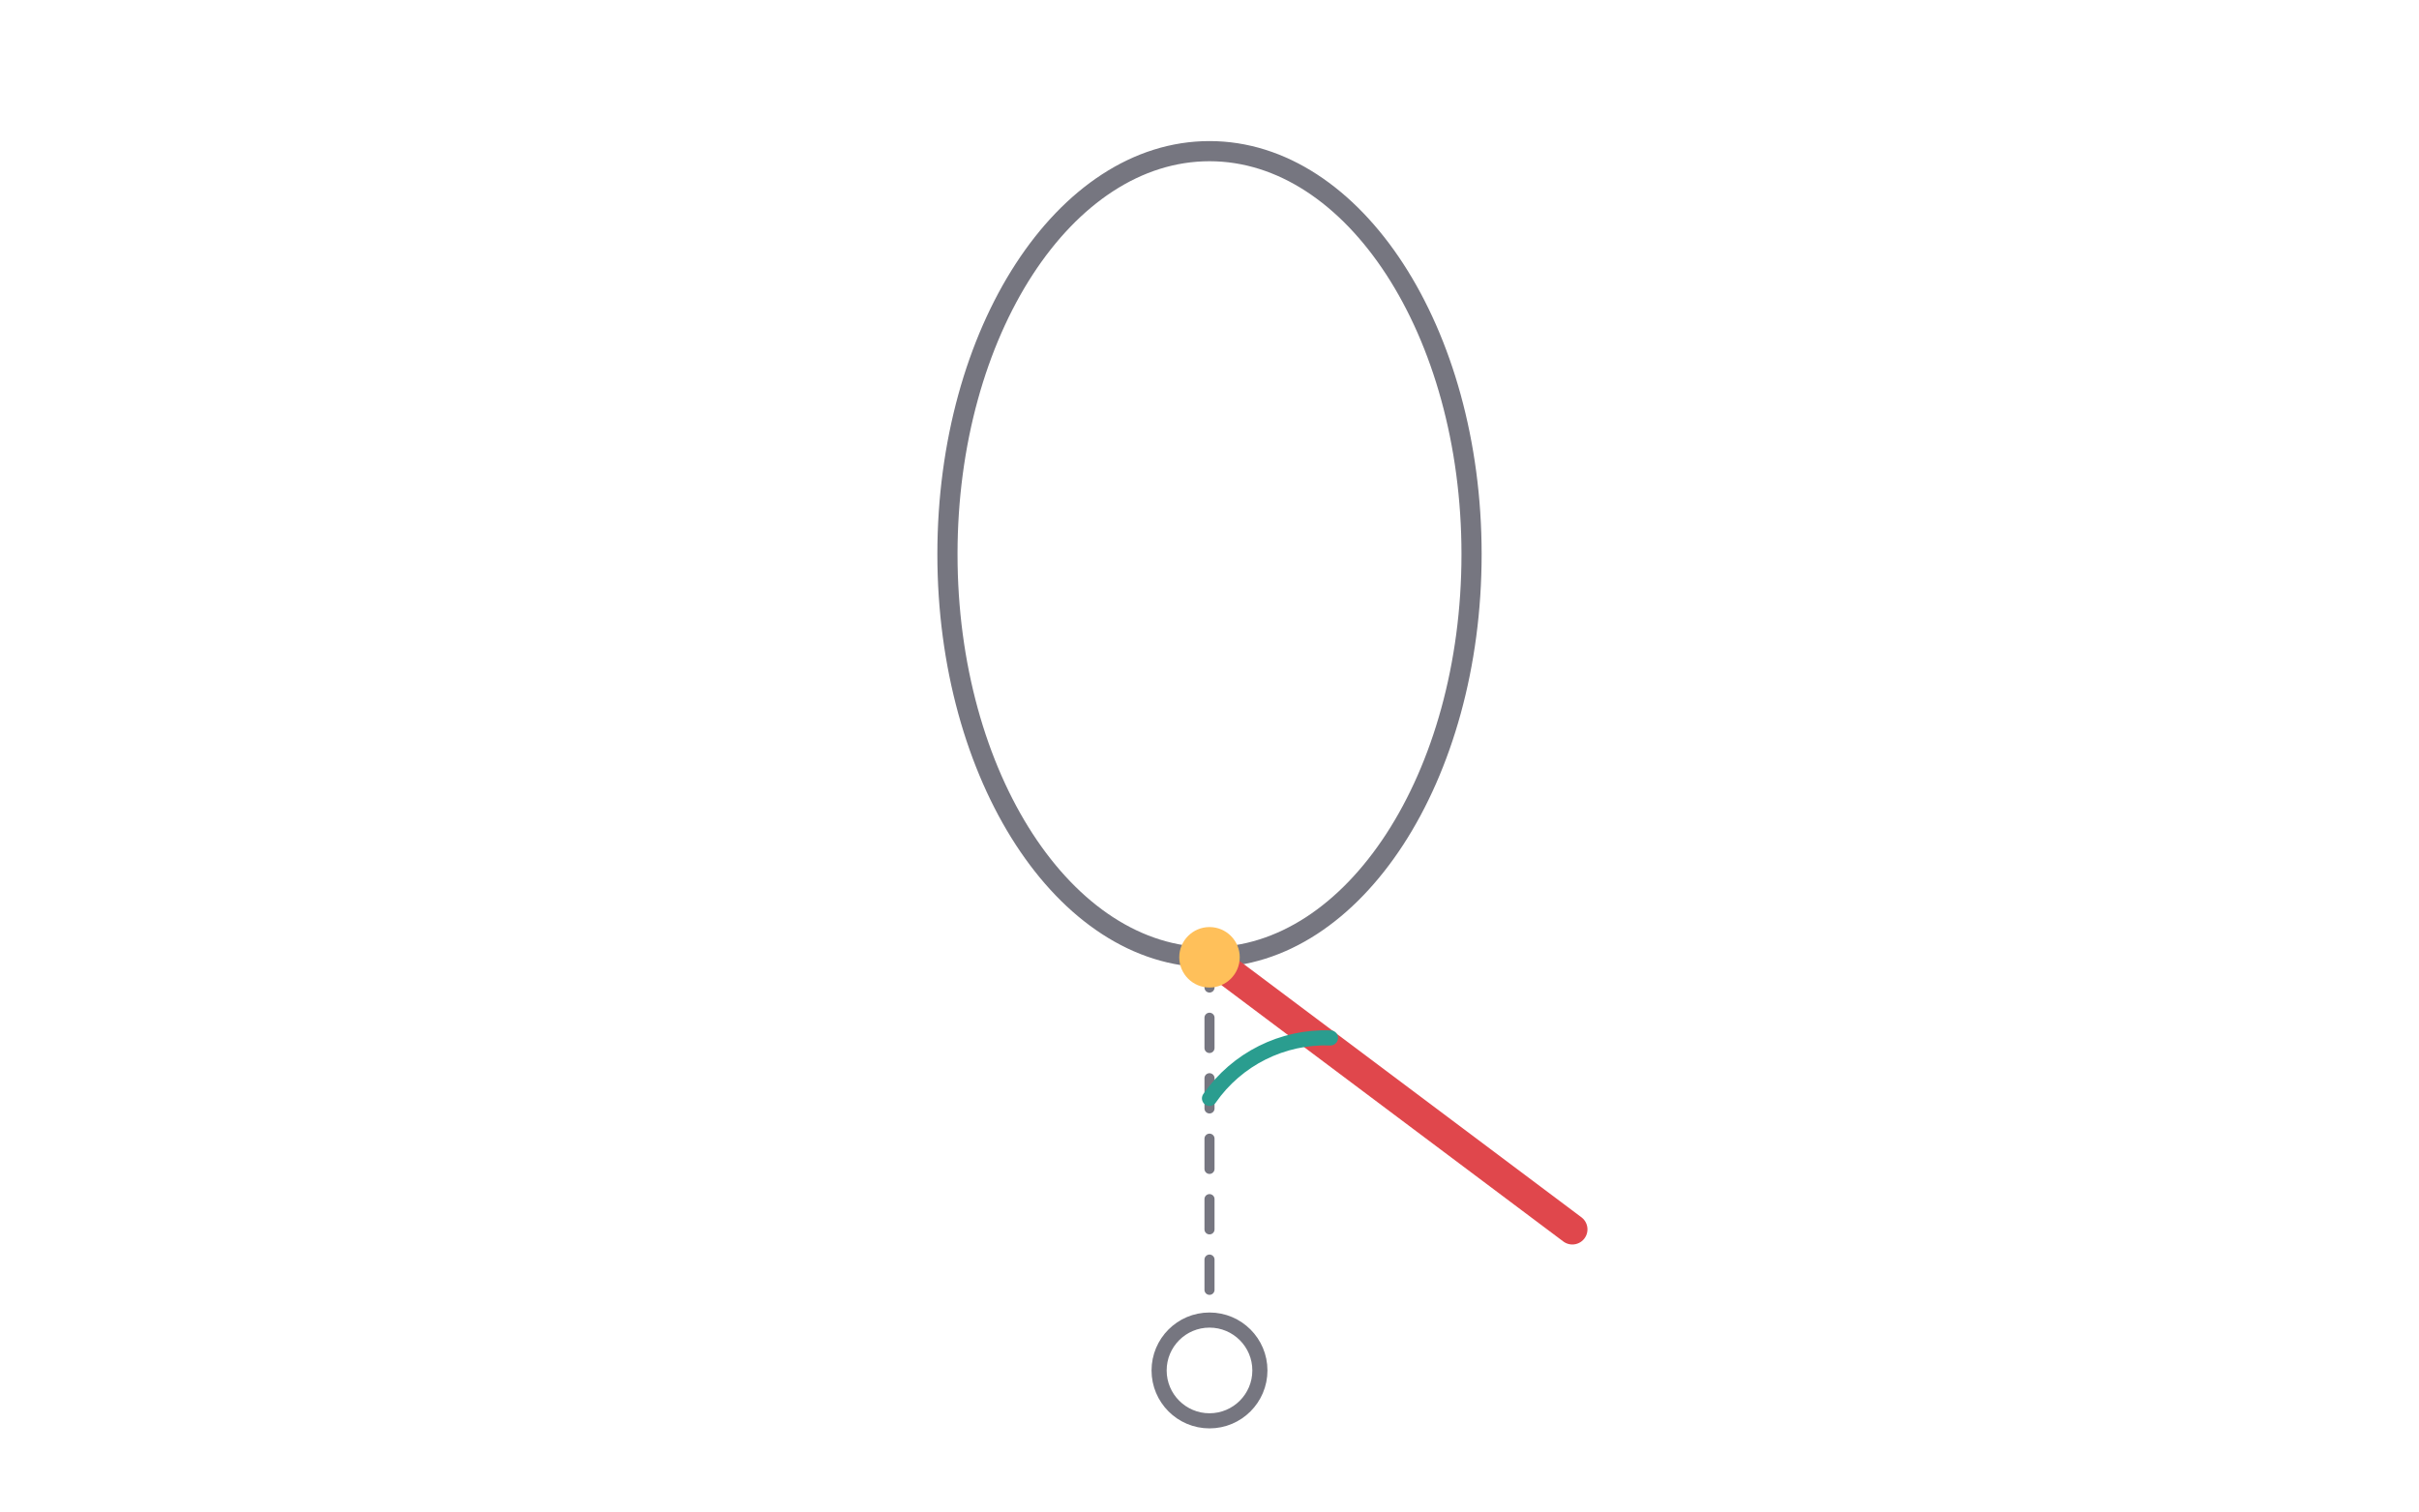
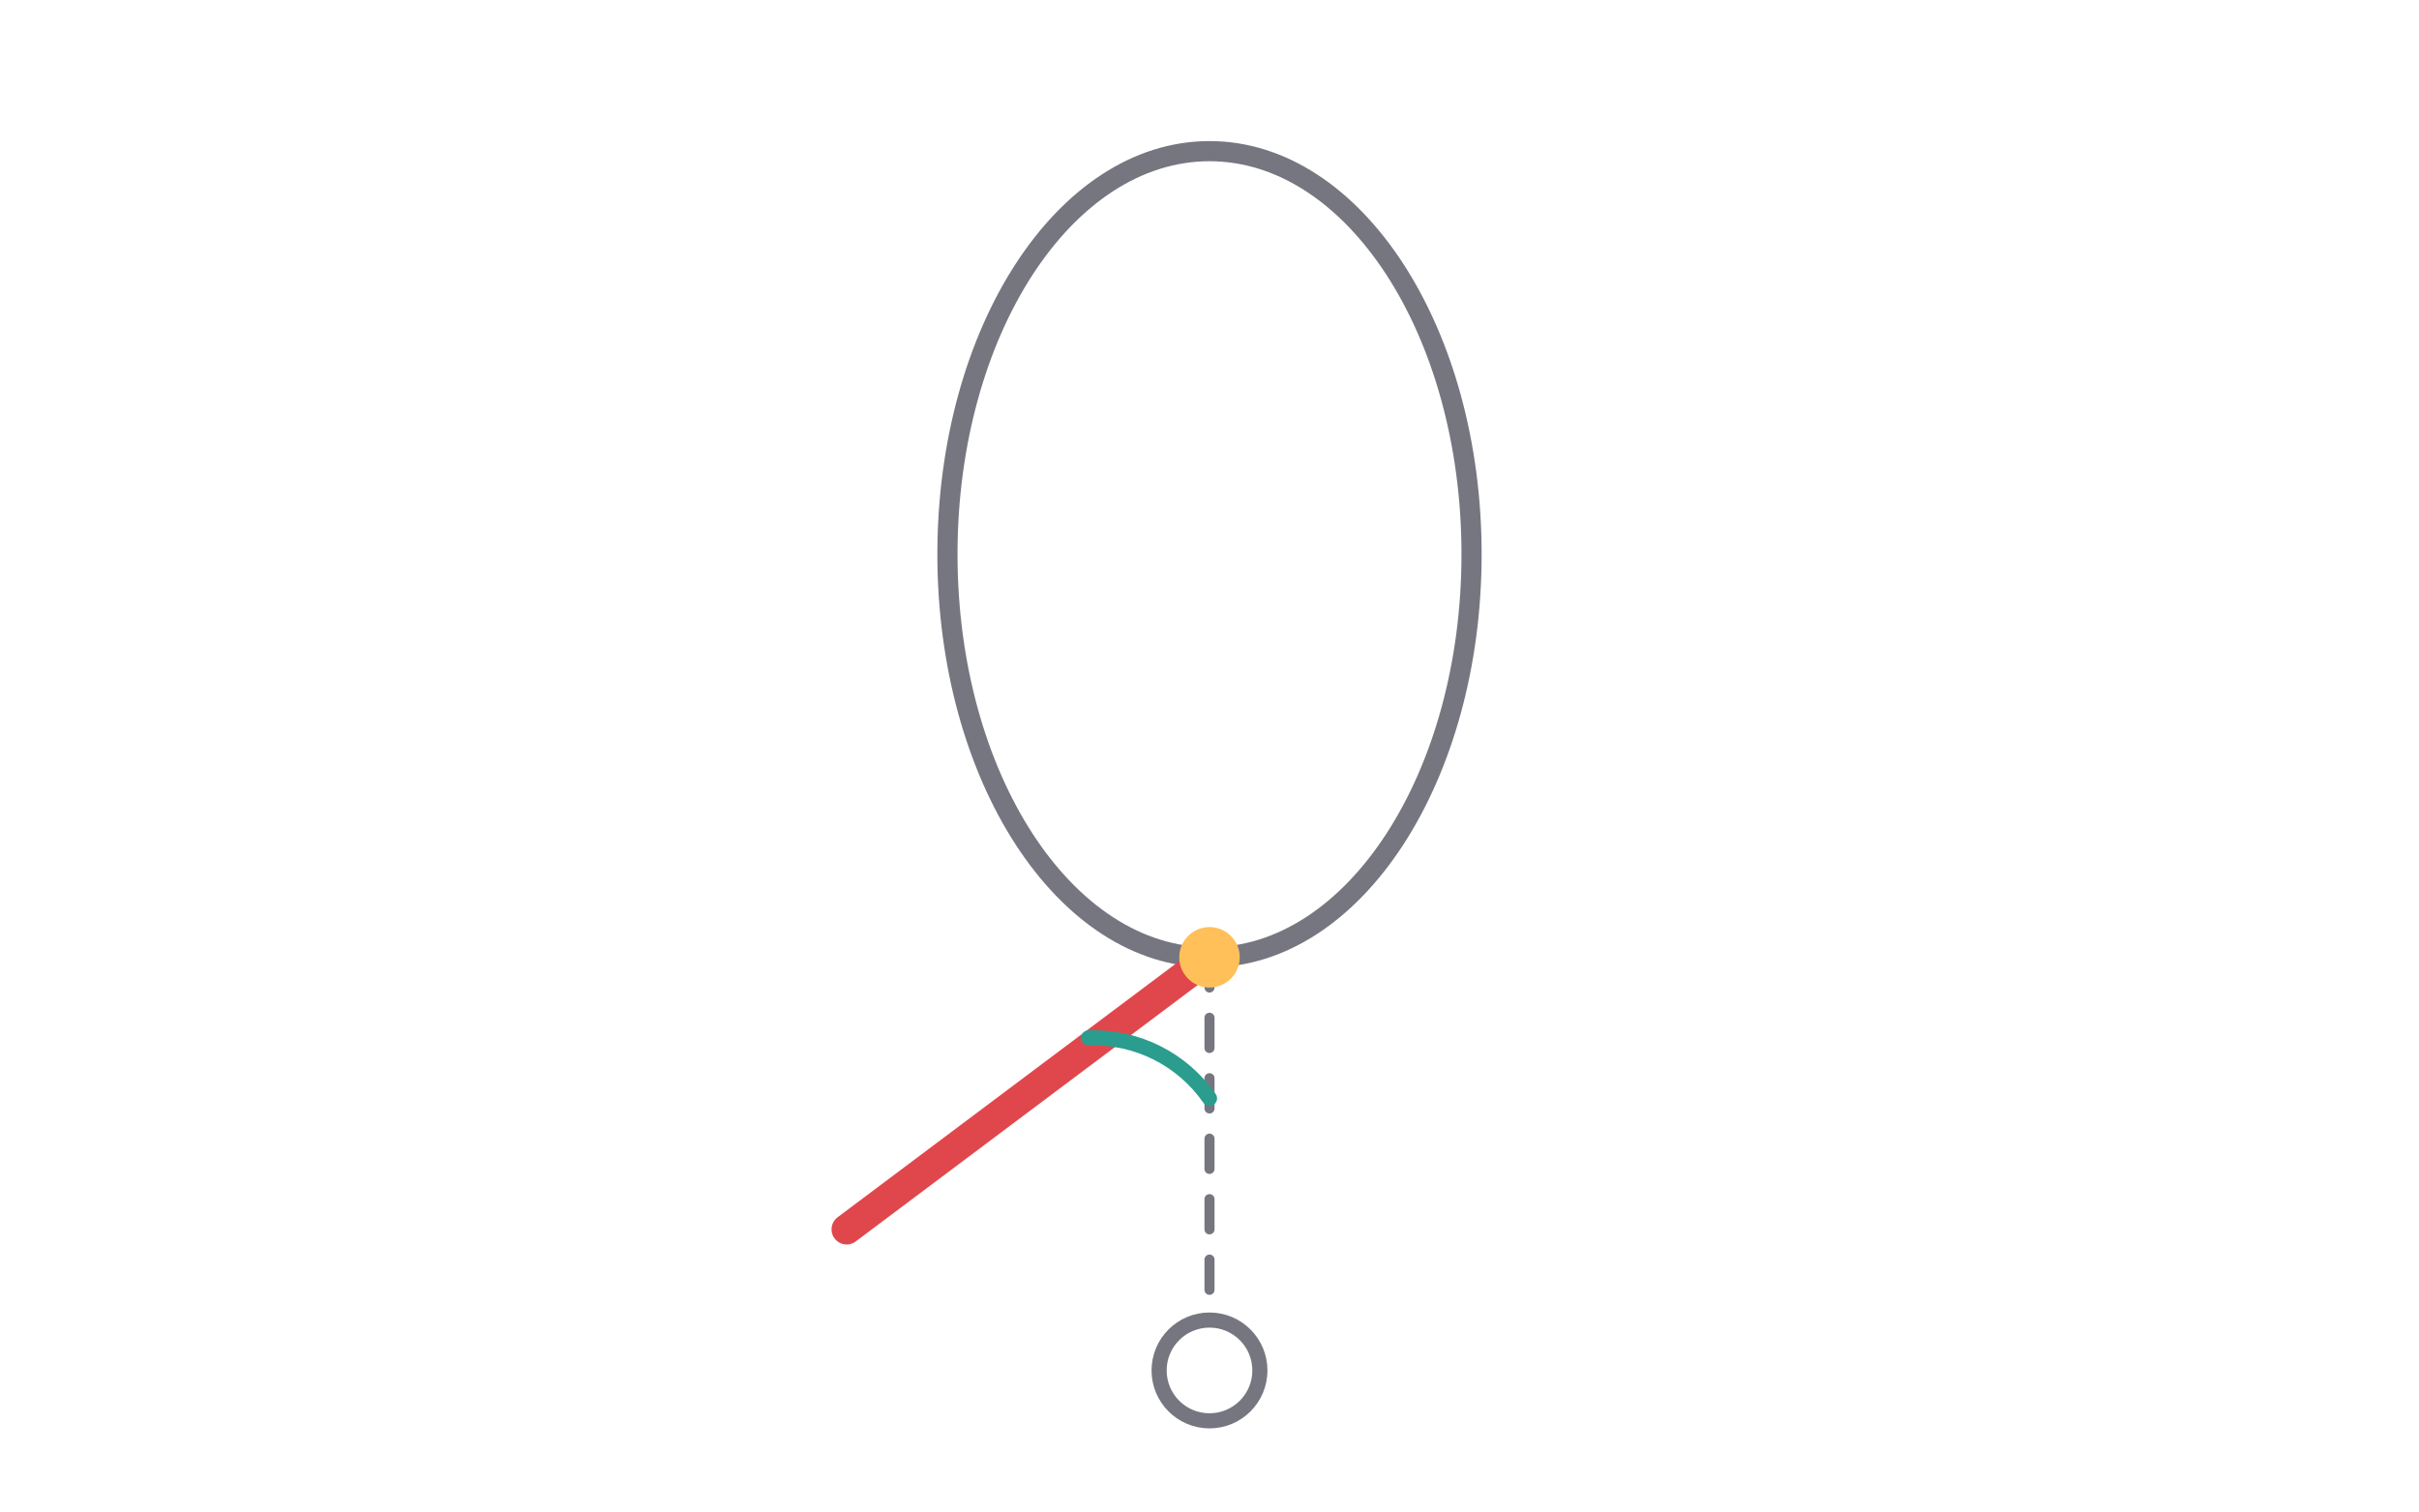
<svg xmlns="http://www.w3.org/2000/svg" width="480" height="300" viewBox="0 0 480 300" fill="none" stroke-linecap="round" stroke-linejoin="round">
  <ellipse cx="240" cy="110" rx="52" ry="80" stroke="#767680" stroke-width="4" />
  <path d="M240 190 V262" stroke="#767680" stroke-width="2" stroke-dasharray="6 6" />
-   <path d="M240 190 L312 244" stroke="#e0474c" stroke-width="6" />
-   <path d="M240 218 A28 28 0 0 1 264 206" stroke="#2a9d8f" stroke-width="3" />
+   <path d="M240 190 L168 244" stroke="#e0474c" stroke-width="6" />
+   <path d="M240 218 A28 28 0 0 0 216 206" stroke="#2a9d8f" stroke-width="3" />
  <circle cx="240" cy="272" r="10" stroke="#767680" stroke-width="3" />
  <circle cx="240" cy="190" r="6" fill="#ffc05a" />
</svg>
